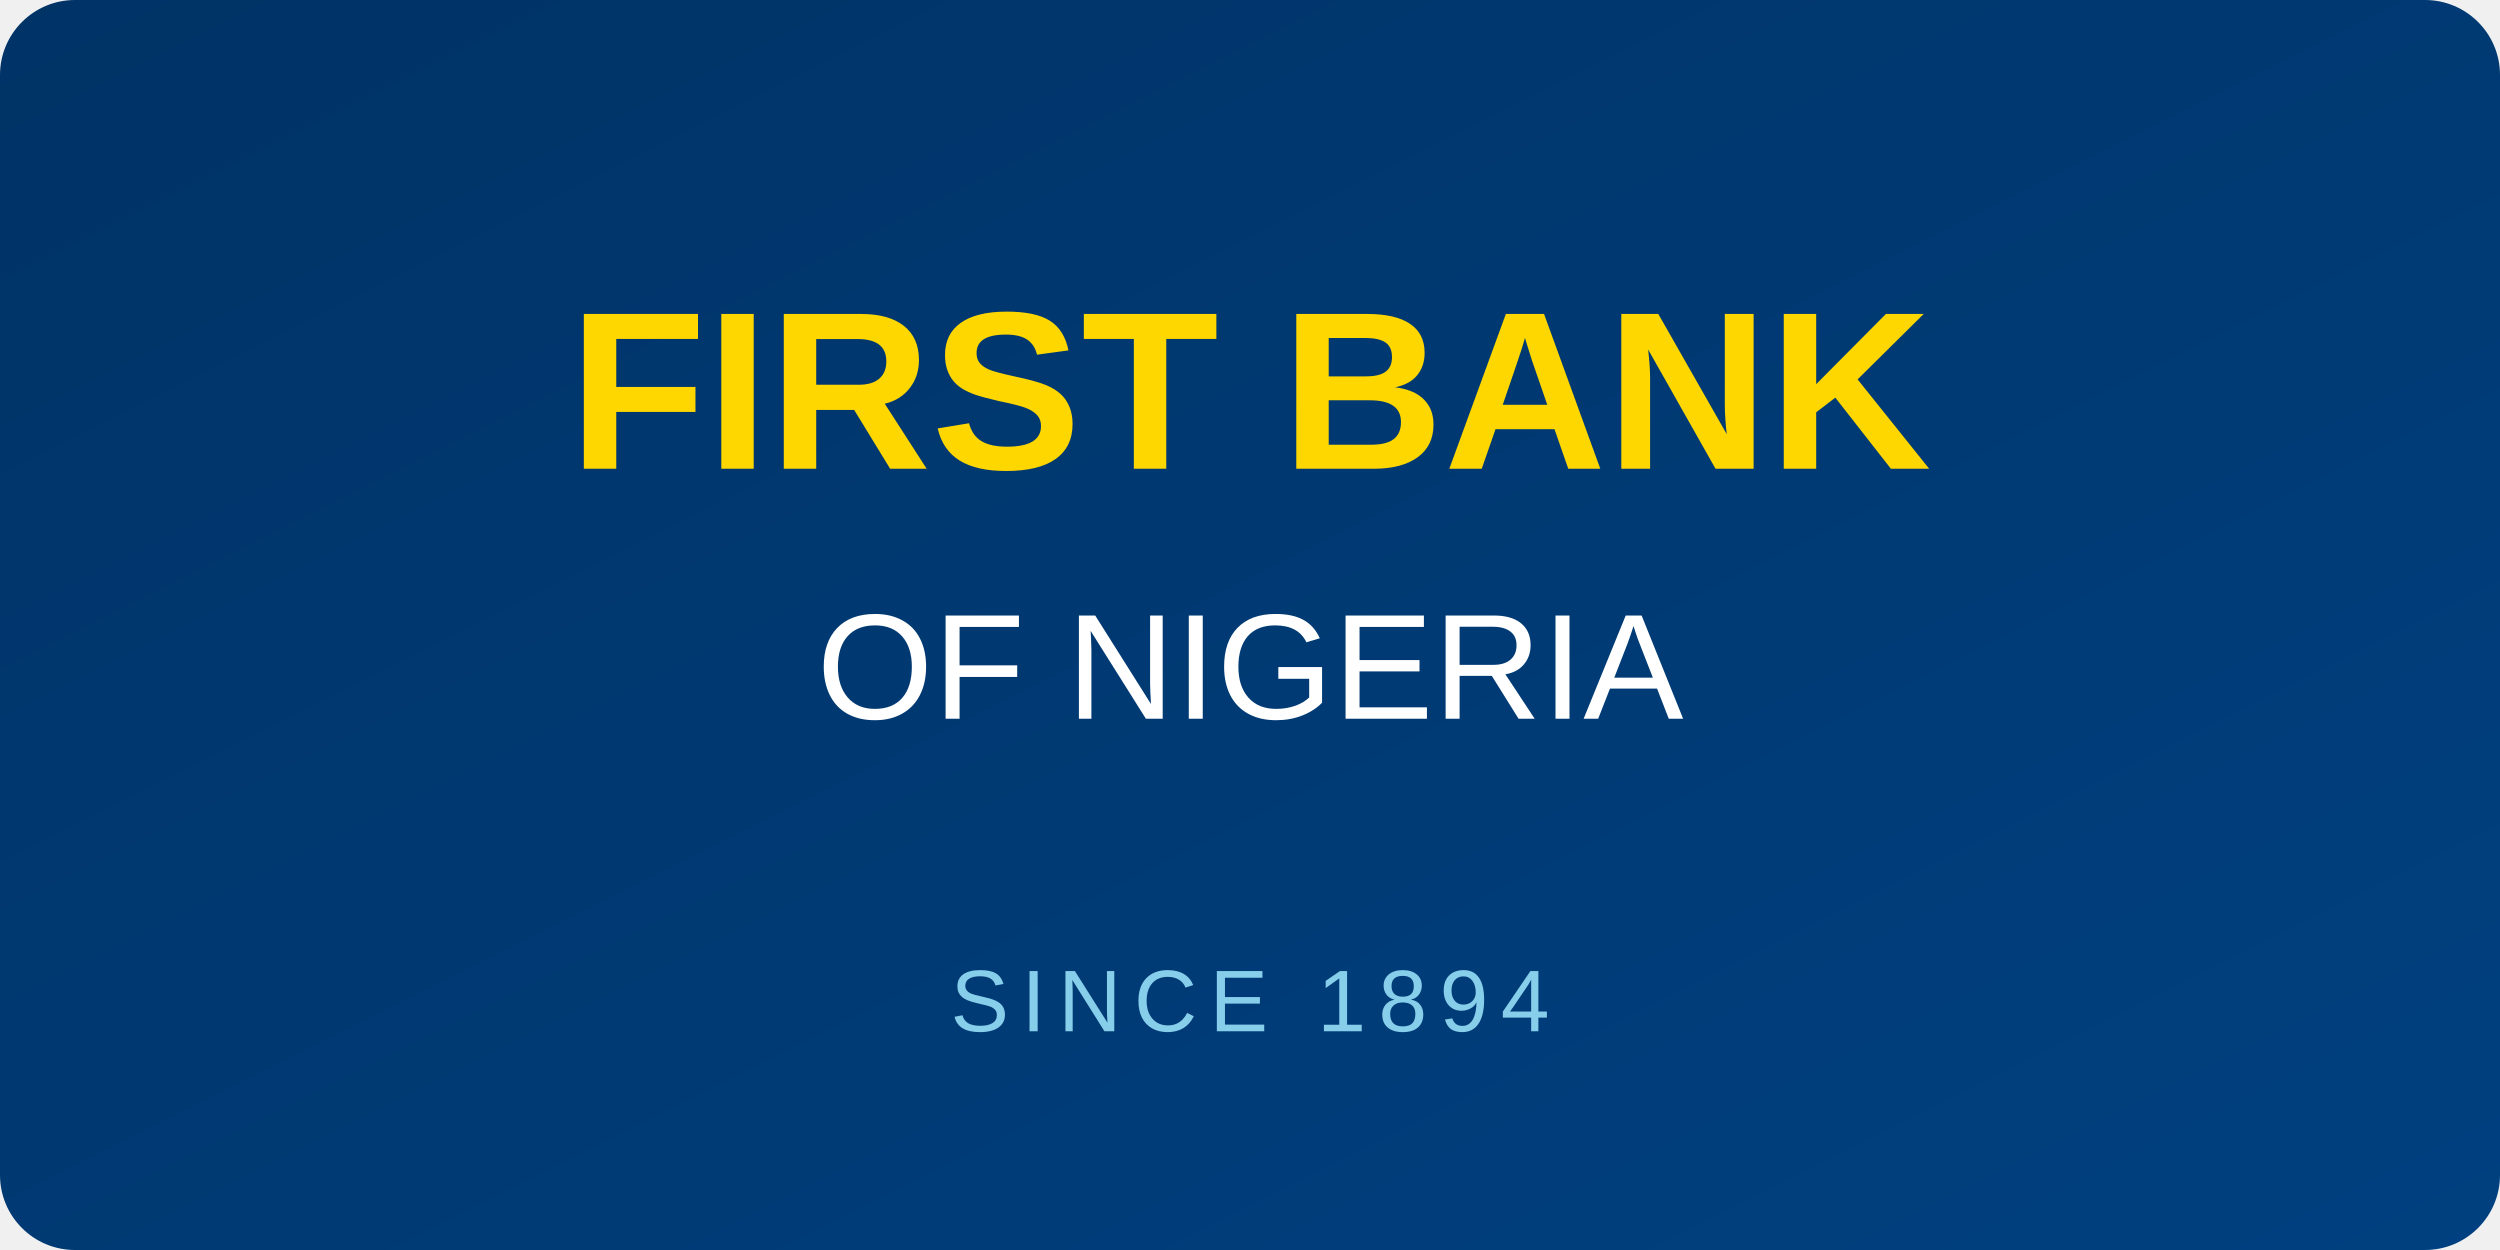
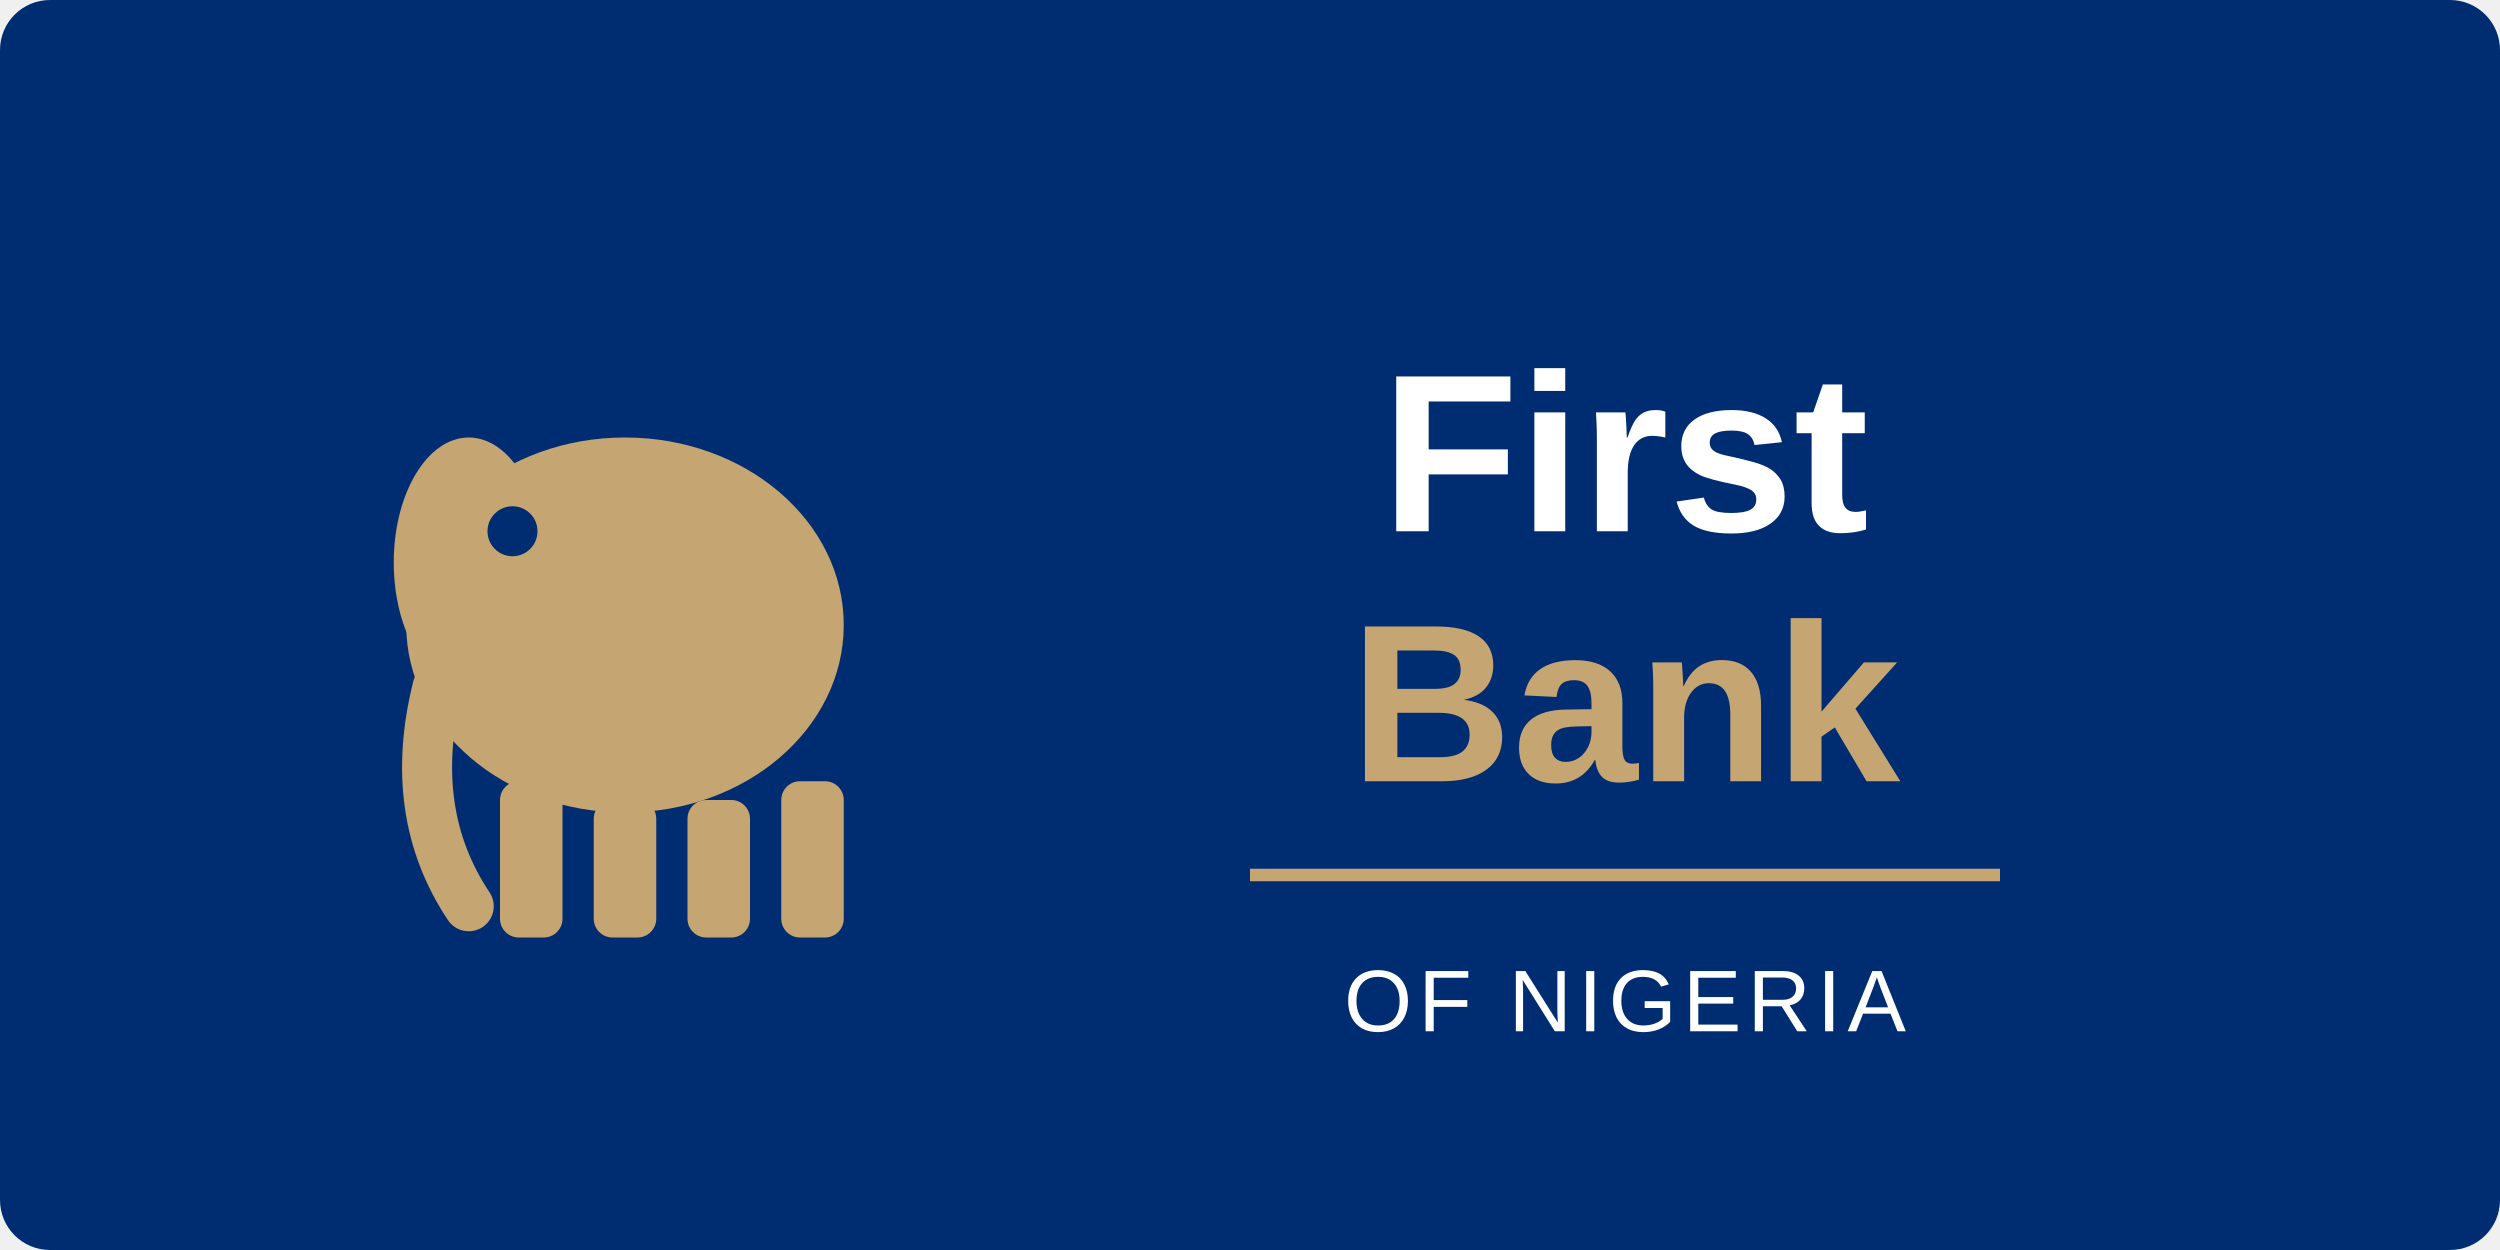
<svg xmlns="http://www.w3.org/2000/svg" viewBox="0 0 400 200" width="400" height="200">
-   <defs>
-     <linearGradient id="fbGrad" x1="0%" y1="0%" x2="100%" y2="100%">
-       <stop offset="0%" style="stop-color:#003366;stop-opacity:1" />
-       <stop offset="100%" style="stop-color:#004080;stop-opacity:1" />
-     </linearGradient>
-   </defs>
-   <rect width="400" height="200" rx="12" fill="url(#fbGrad)" />
-   <text x="200" y="75" font-family="Arial, sans-serif" font-size="36" font-weight="bold" fill="#FFD700" text-anchor="middle">FIRST BANK</text>
-   <text x="200" y="115" font-family="Arial, sans-serif" font-size="24" fill="#FFFFFF" text-anchor="middle">OF NIGERIA</text>
-   <text x="200" y="165" font-family="Arial, sans-serif" font-size="14" fill="#87CEEB" text-anchor="middle" letter-spacing="2">SINCE 1894</text>
+   <rect width="400" height="200" rx="8" fill="#002D72" />
+   <g transform="translate(60, 50)">
+     <ellipse cx="40" cy="50" rx="35" ry="30" fill="#C5A572" />
+     <ellipse cx="15" cy="40" rx="12" ry="20" fill="#C5A572" />
+     <path d="M10 60 Q5 80 15 95" stroke="#C5A572" stroke-width="8" fill="none" stroke-linecap="round" />
+     <circle cx="22" cy="35" r="4" fill="#002D72" />
+     <rect x="20" y="75" width="10" height="25" rx="3" fill="#C5A572" />
+     <rect x="35" y="78" width="10" height="22" rx="3" fill="#C5A572" />
+     <rect x="50" y="78" width="10" height="22" rx="3" fill="#C5A572" />
+     <rect x="65" y="75" width="10" height="25" rx="3" fill="#C5A572" />
+   </g>
+   <text x="260" y="85" font-family="Arial, sans-serif" font-size="36" font-weight="bold" fill="#FFFFFF" text-anchor="middle">First</text>
+   <text x="260" y="125" font-family="Arial, sans-serif" font-size="36" font-weight="bold" fill="#C5A572" text-anchor="middle">Bank</text>
+   <line x1="200" y1="140" x2="320" y2="140" stroke="#C5A572" stroke-width="2" />
+   <text x="260" y="165" font-family="Arial, sans-serif" font-size="14" fill="#FFFFFF" text-anchor="middle" letter-spacing="1">OF NIGERIA</text>
</svg>
